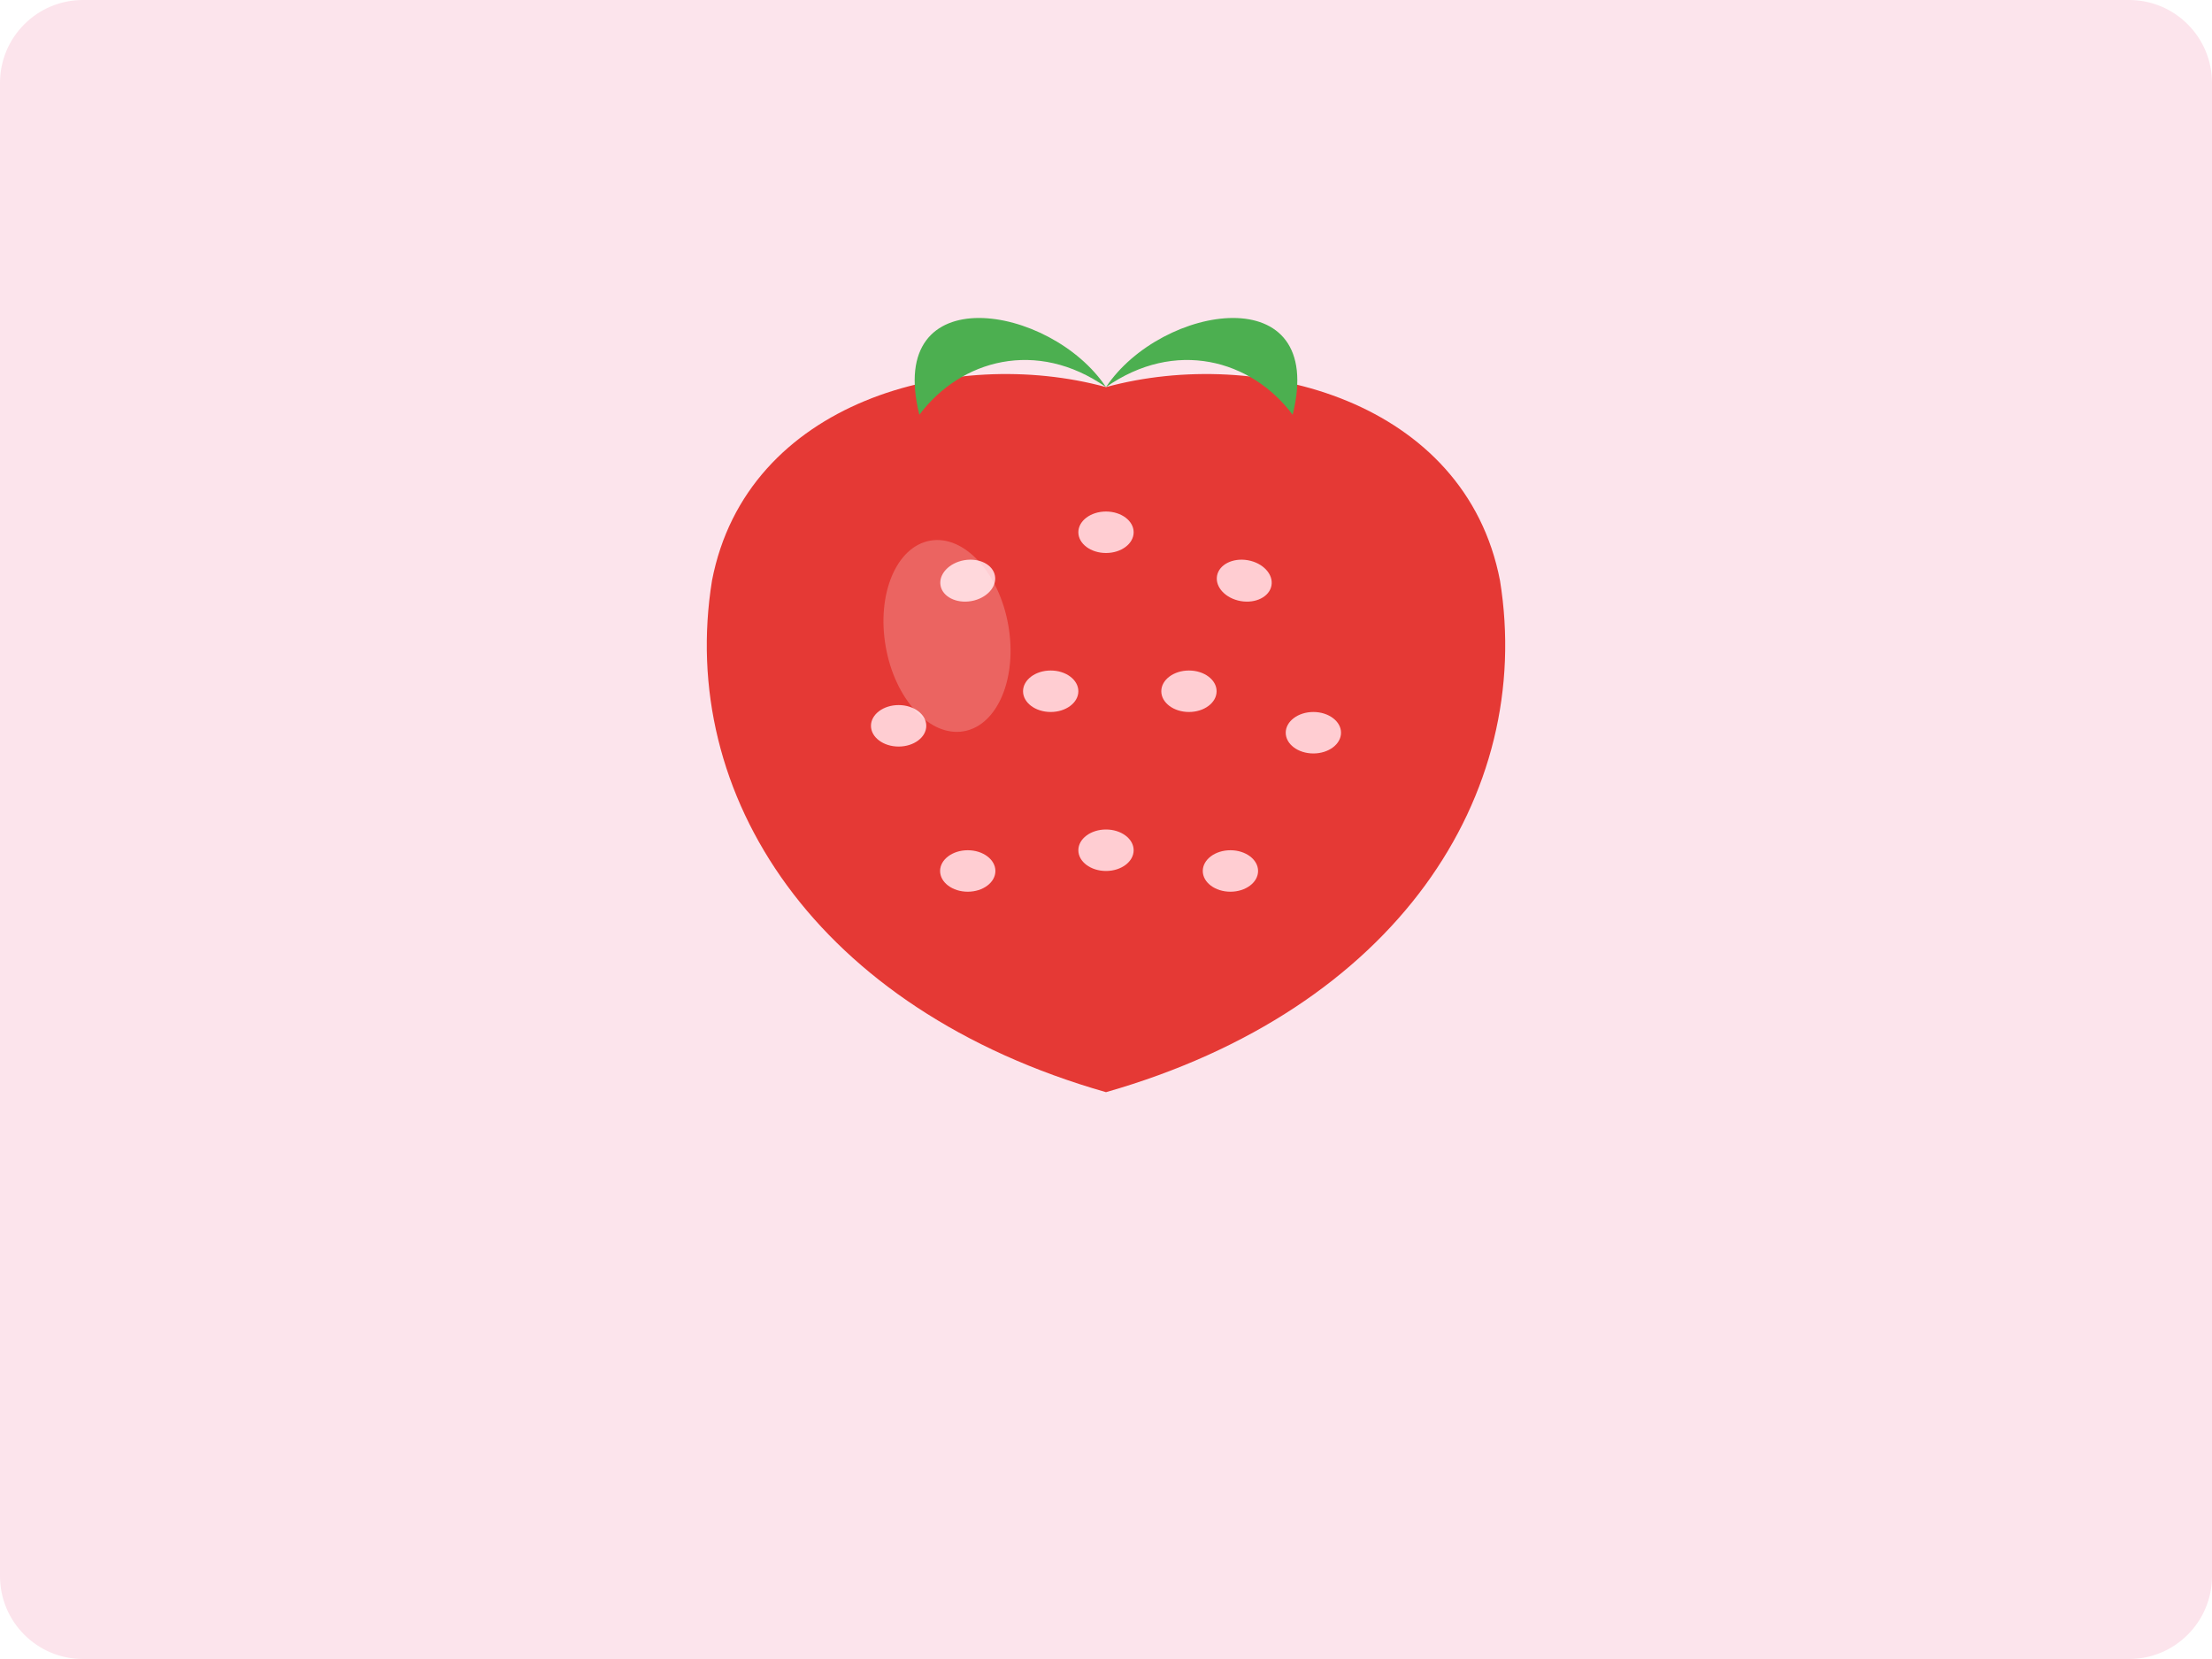
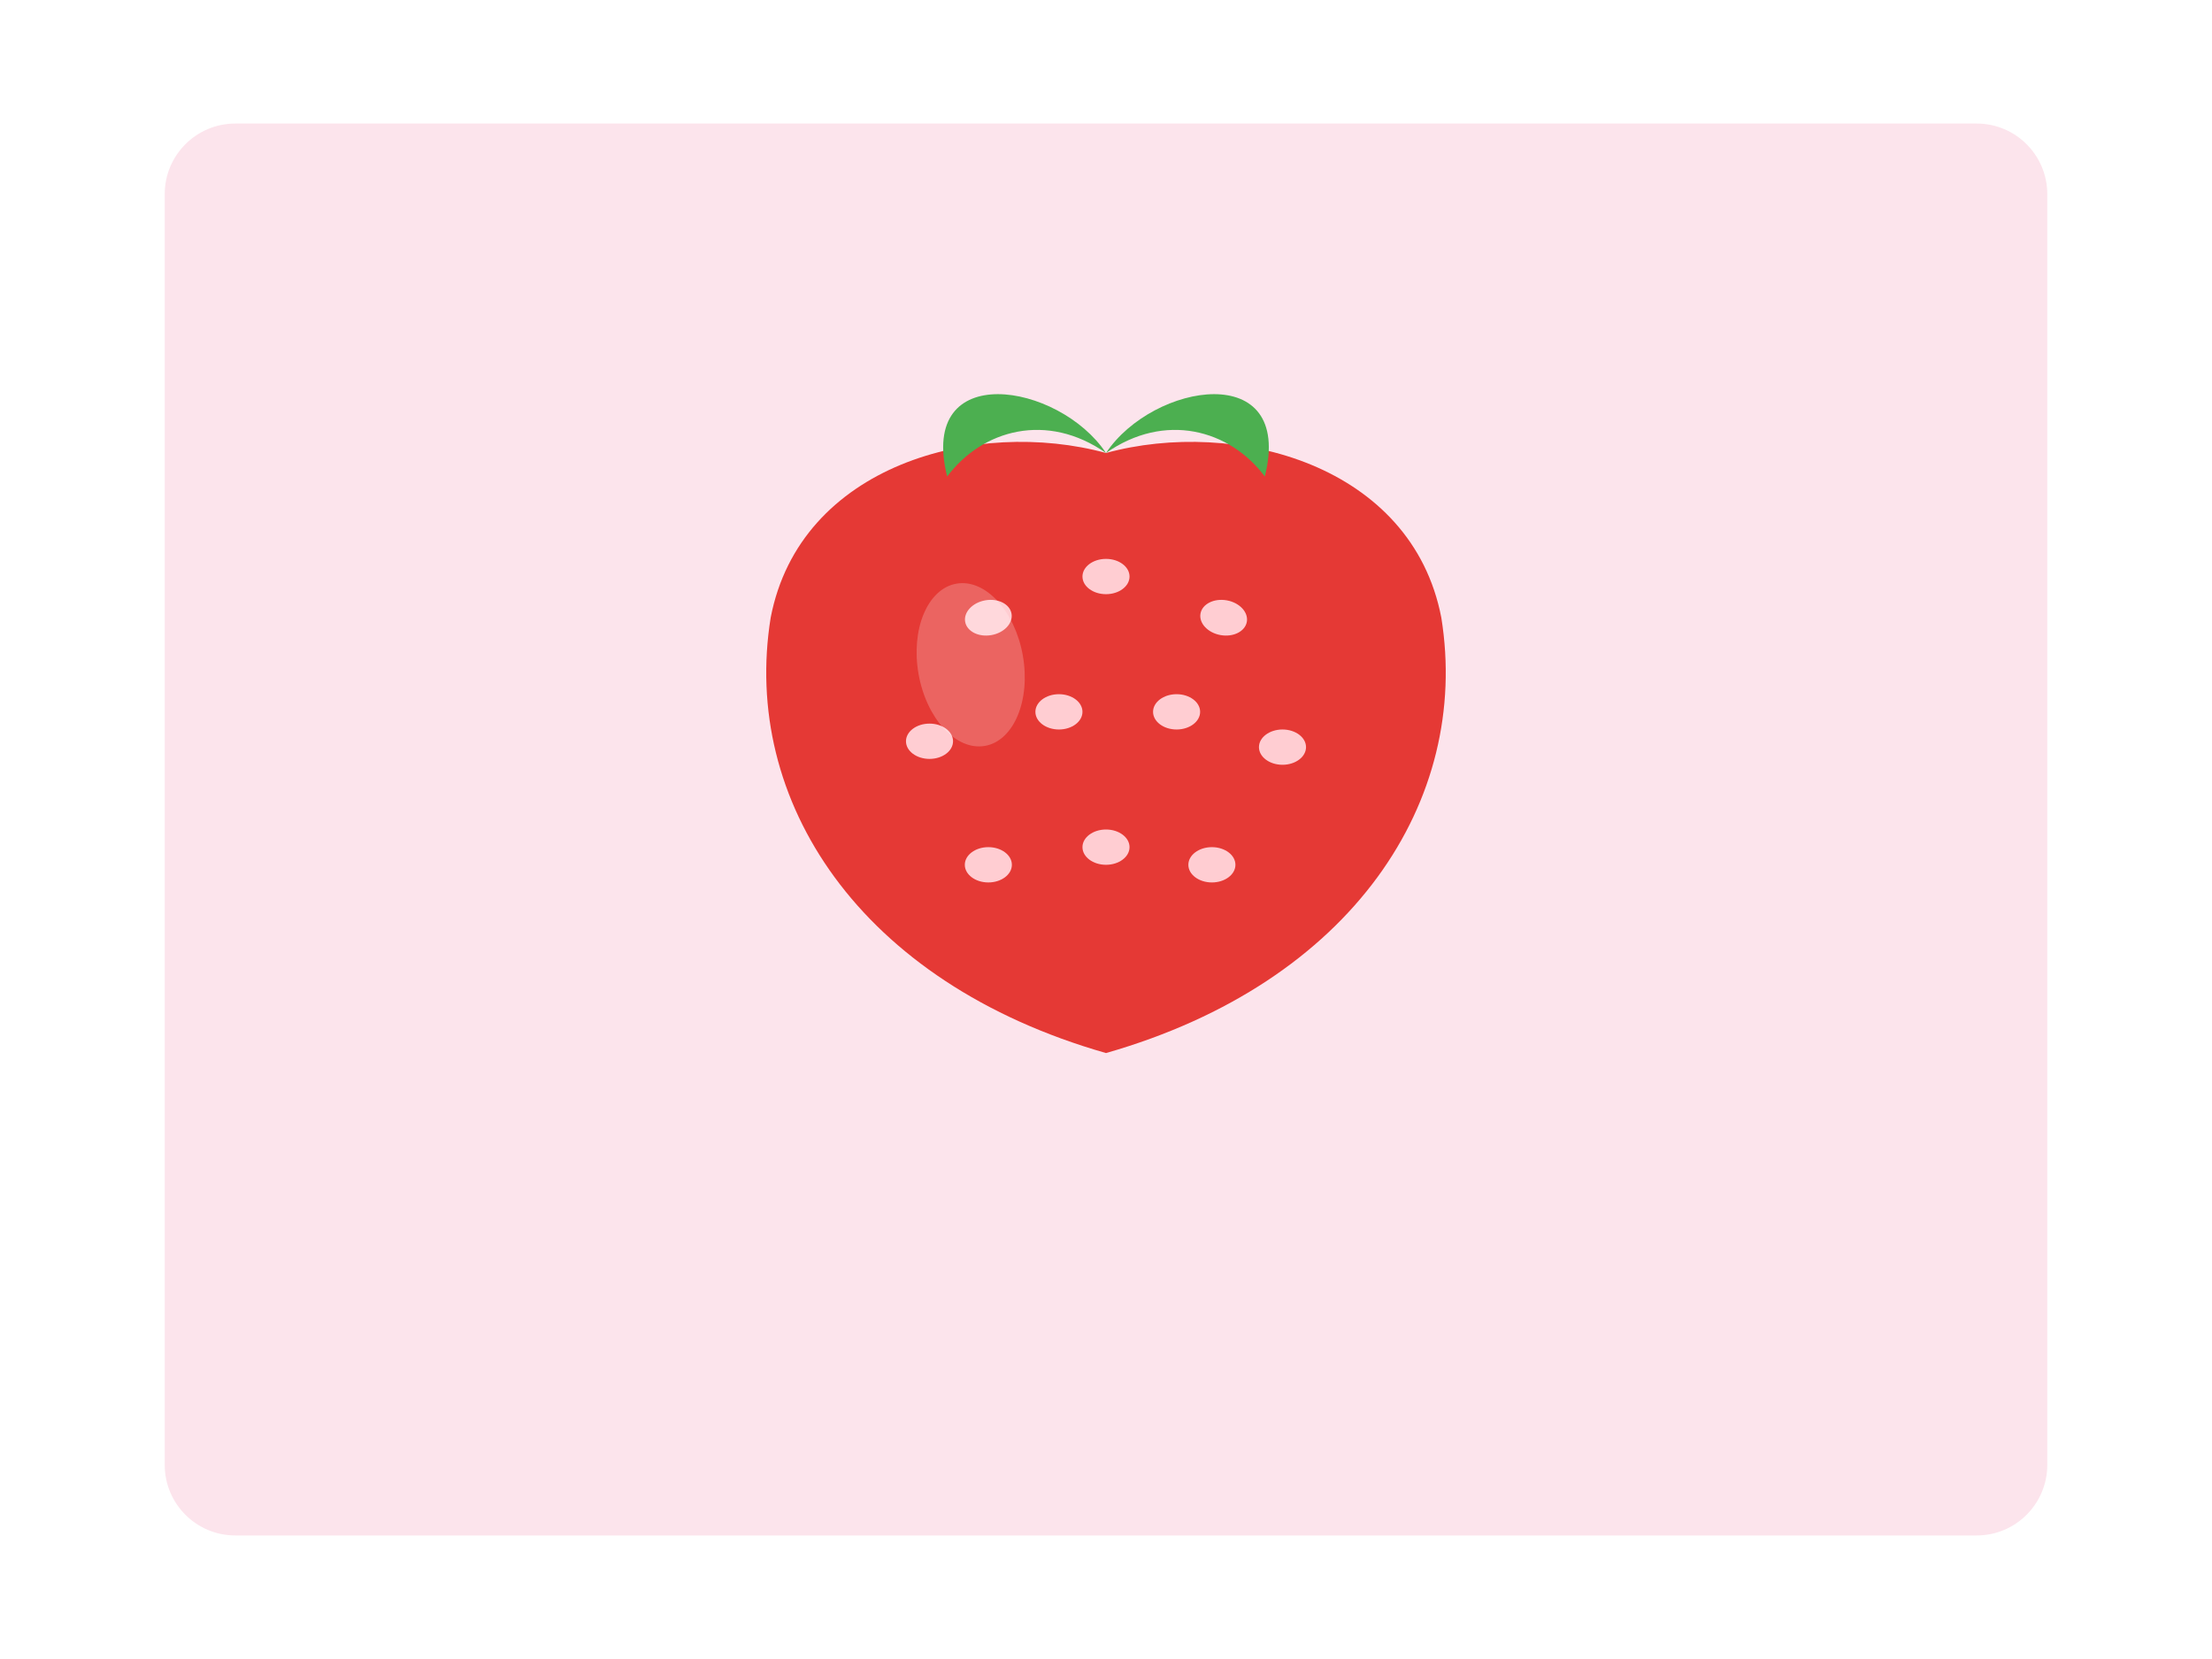
- <svg xmlns="http://www.w3.org/2000/svg" width="320" height="240" viewBox="0 0 320 240">
+ <svg xmlns="http://www.w3.org/2000/svg" width="320" height="240" viewBox="-28 -20 376 280">
  <rect width="320" height="240" fill="#fce4ec" rx="12" />
  <path d="M160 158 C118 146 98 115 103 84 C108 58 138 50 160 56 C182 50 212 58 217 84 C222 115 202 146 160 158 Z" fill="#e53935" />
  <path d="M133 60 C128 40 152 44 160 56 C168 44 192 40 187 60 C181 52 170 49 160 56 C150 49 139 52 133 60 Z" fill="#4caf50" />
  <ellipse cx="140" cy="84" rx="4" ry="3" fill="#ffcdd2" transform="rotate(-10,140,84)" />
  <ellipse cx="160" cy="77" rx="4" ry="3" fill="#ffcdd2" />
  <ellipse cx="180" cy="84" rx="4" ry="3" fill="#ffcdd2" transform="rotate(10,180,84)" />
  <ellipse cx="130" cy="105" rx="4" ry="3" fill="#ffcdd2" />
  <ellipse cx="152" cy="100" rx="4" ry="3" fill="#ffcdd2" />
  <ellipse cx="172" cy="100" rx="4" ry="3" fill="#ffcdd2" />
  <ellipse cx="190" cy="106" rx="4" ry="3" fill="#ffcdd2" />
  <ellipse cx="140" cy="126" rx="4" ry="3" fill="#ffcdd2" />
  <ellipse cx="160" cy="123" rx="4" ry="3" fill="#ffcdd2" />
  <ellipse cx="178" cy="126" rx="4" ry="3" fill="#ffcdd2" />
  <ellipse cx="137" cy="92" rx="9" ry="14" fill="rgba(255,255,255,0.22)" transform="rotate(-10,137,92)" />
</svg>
